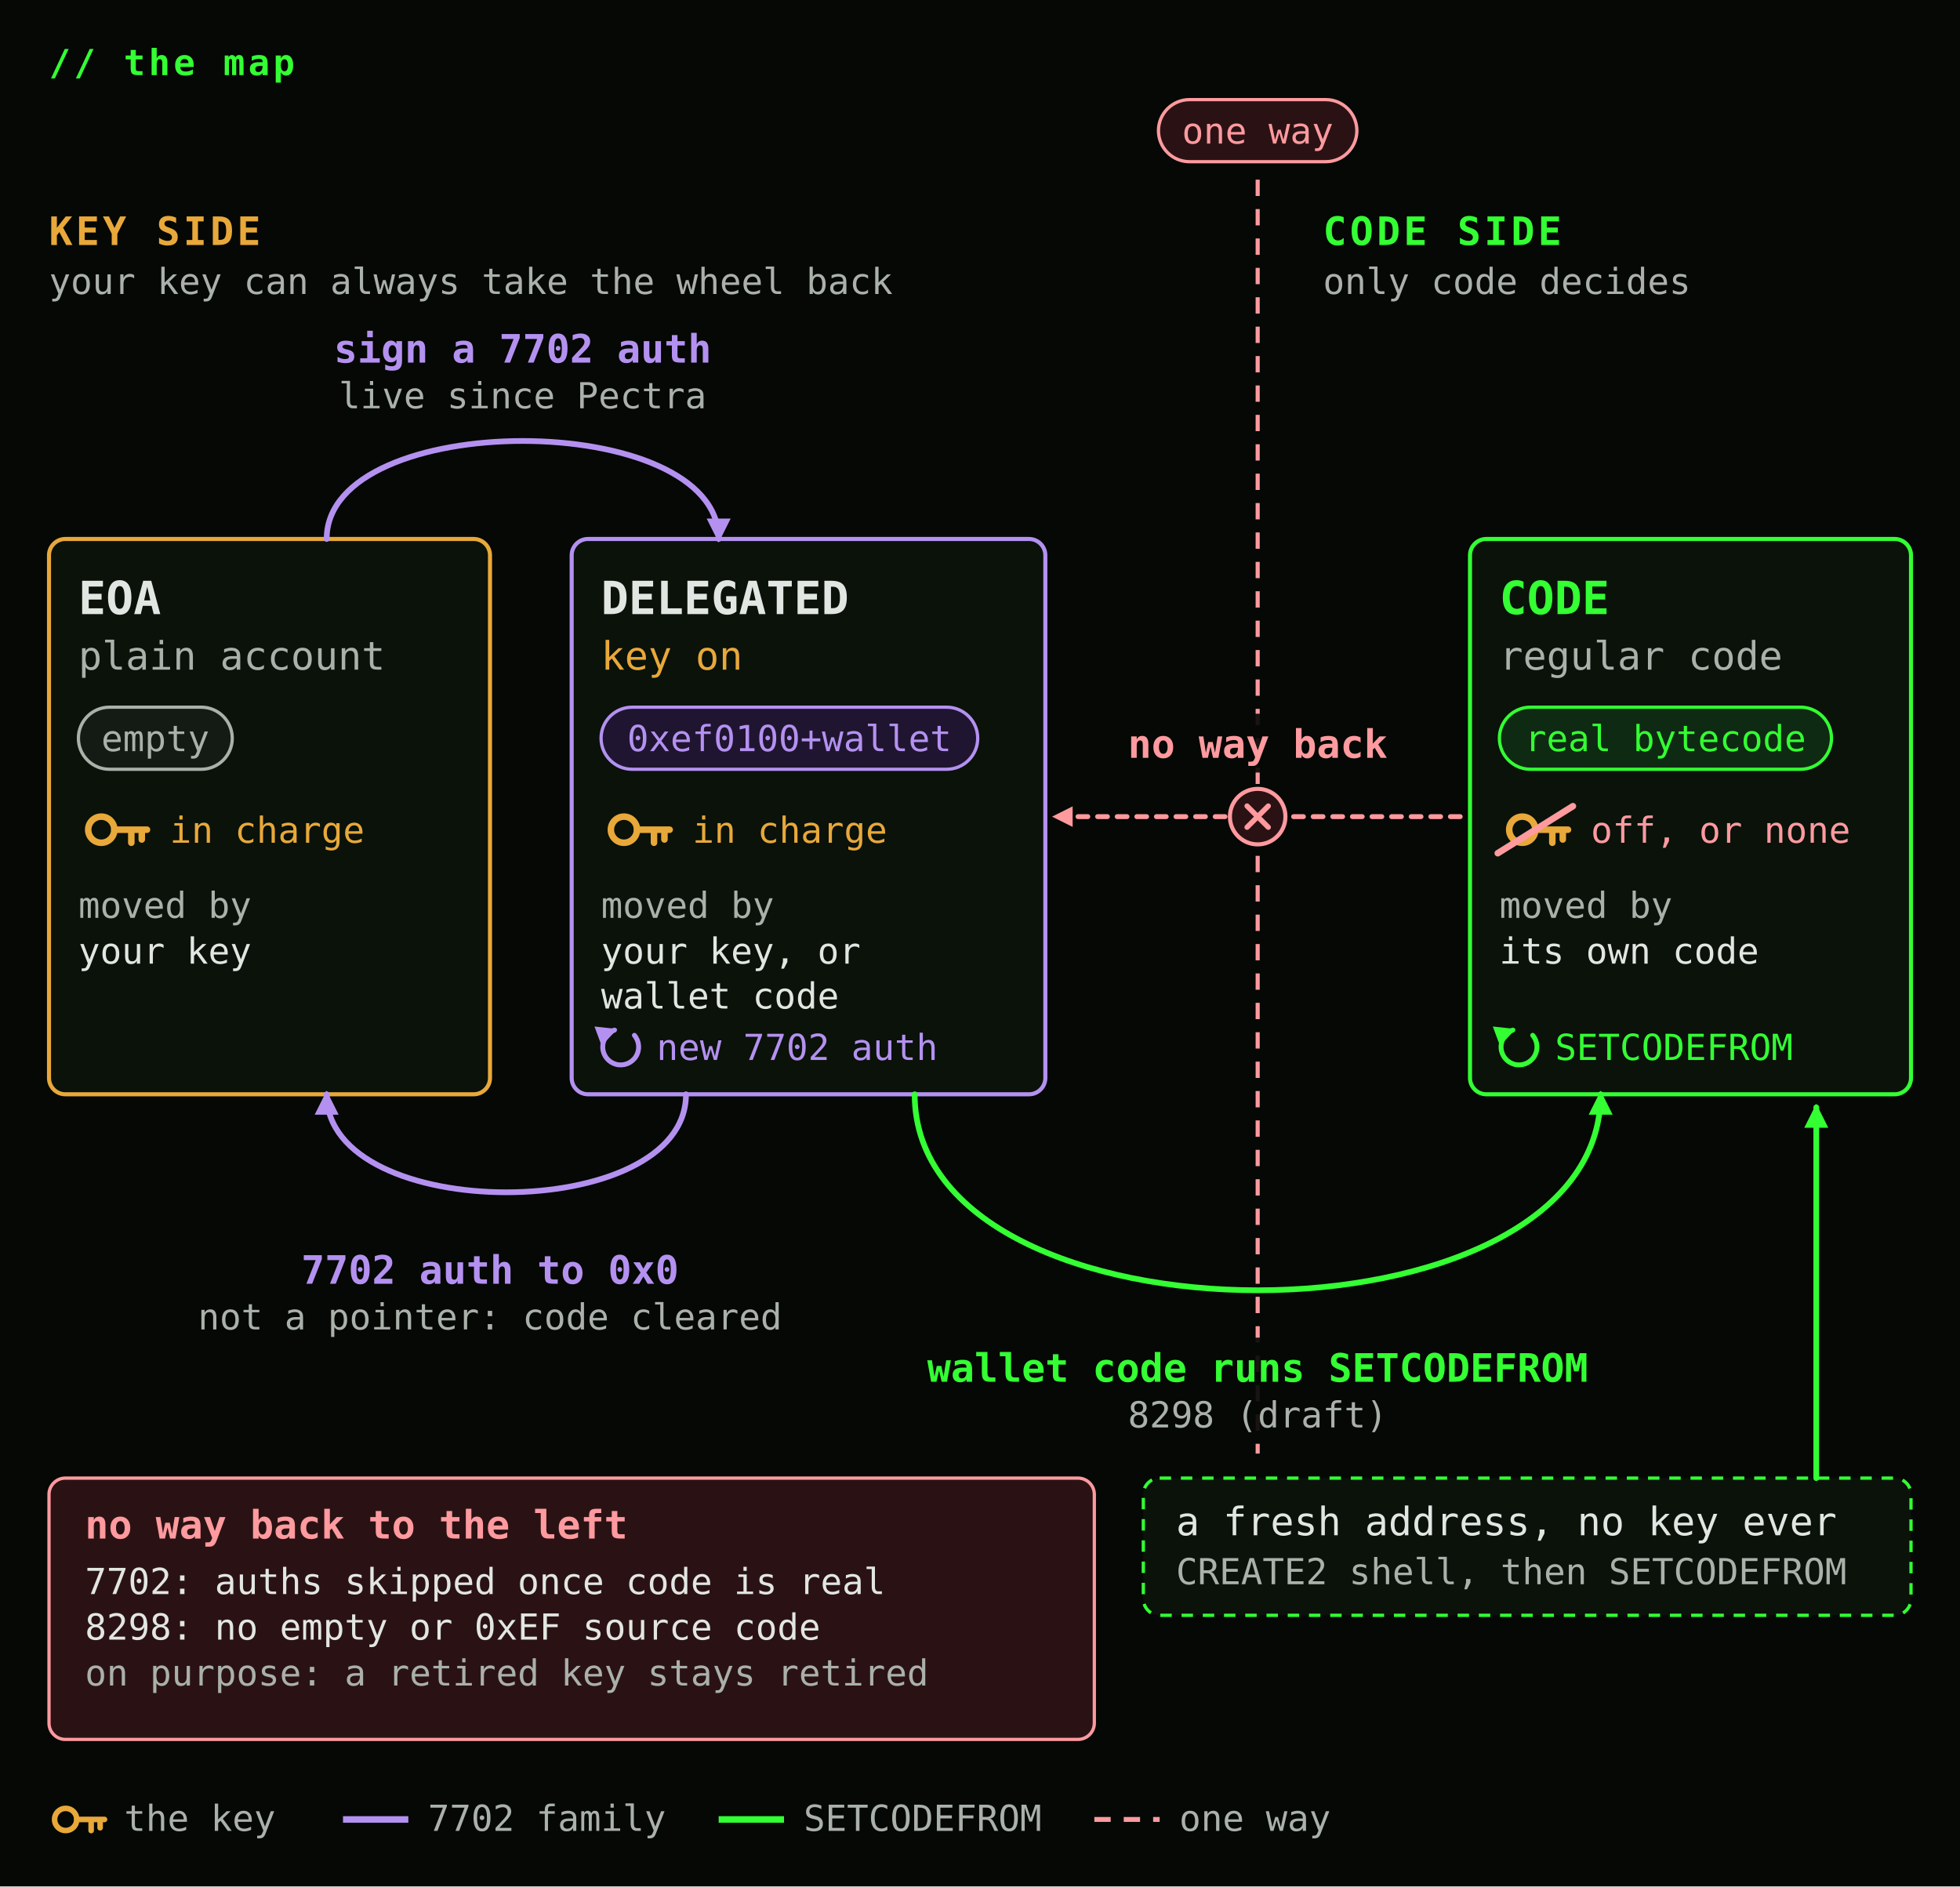
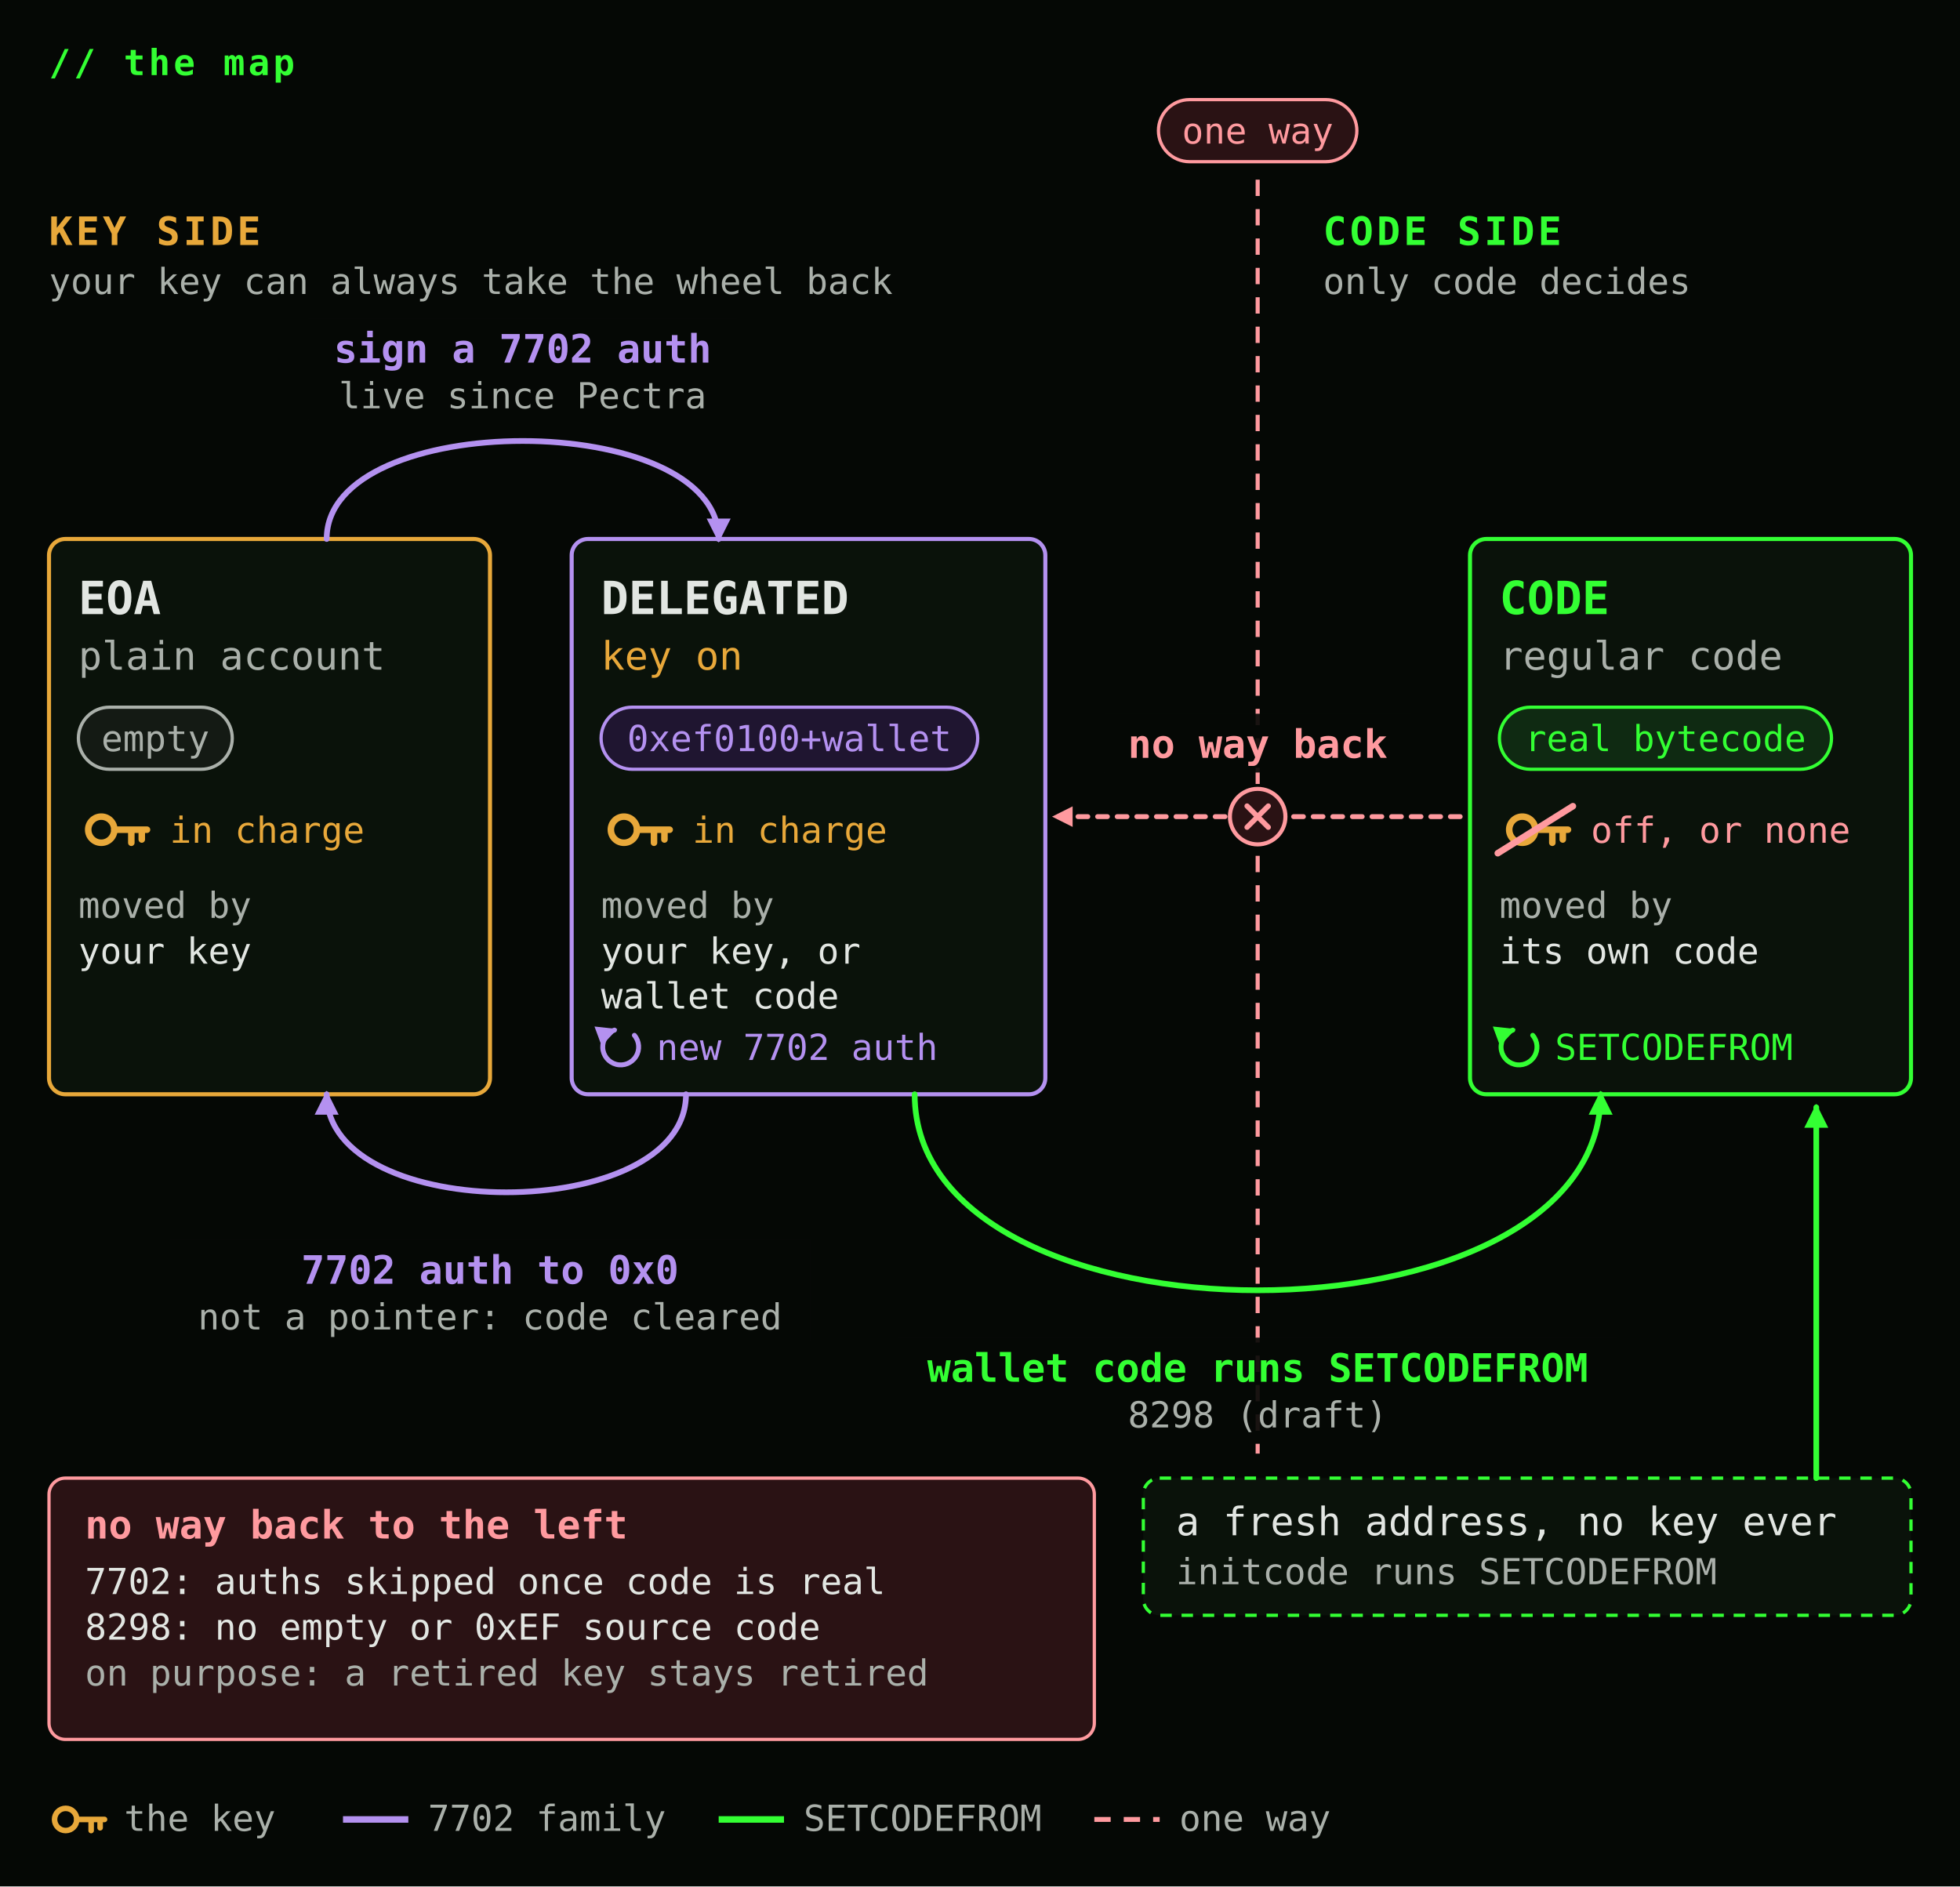
<svg xmlns="http://www.w3.org/2000/svg" width="1200" height="1155" viewBox="0 0 1200 1155" font-family="ui-monospace, SFMono-Regular, Menlo, Consolas, 'DejaVu Sans Mono', monospace">
  <defs>
    <marker id="ah0" viewBox="0 0 10 10" refX="8.5" refY="5" markerWidth="4.2" markerHeight="4.2" orient="auto-start-reverse">
      <path d="M0,0 L10,5 L0,10 z" fill="#33ff33" />
    </marker>
    <marker id="ah1" viewBox="0 0 10 10" refX="8.5" refY="5" markerWidth="4.2" markerHeight="4.2" orient="auto-start-reverse">
      <path d="M0,0 L10,5 L0,10 z" fill="#e8a83a" />
    </marker>
    <marker id="ah2" viewBox="0 0 10 10" refX="8.5" refY="5" markerWidth="4.2" markerHeight="4.2" orient="auto-start-reverse">
      <path d="M0,0 L10,5 L0,10 z" fill="#b491f0" />
    </marker>
    <marker id="ah3" viewBox="0 0 10 10" refX="8.5" refY="5" markerWidth="4.2" markerHeight="4.2" orient="auto-start-reverse">
      <path d="M0,0 L10,5 L0,10 z" fill="#6fb2e8" />
    </marker>
    <marker id="ah4" viewBox="0 0 10 10" refX="8.5" refY="5" markerWidth="4.2" markerHeight="4.2" orient="auto-start-reverse">
      <path d="M0,0 L10,5 L0,10 z" fill="#ff9a9f" />
    </marker>
    <marker id="ah5" viewBox="0 0 10 10" refX="8.5" refY="5" markerWidth="4.2" markerHeight="4.2" orient="auto-start-reverse">
      <path d="M0,0 L10,5 L0,10 z" fill="#aab0aa" />
    </marker>
  </defs>
  <rect width="1200" height="1155" fill="#050805" />
  <text x="30" y="46.0" font-size="22" fill="#33ff33" font-weight="700" letter-spacing="2">// the map</text>
  <line x1="770" y1="110" x2="770" y2="890" stroke="#ff9a9f" stroke-width="2.5" stroke-dasharray="10 8" />
  <rect x="709.26" y="61.0" width="121.48" height="38" rx="19.0" fill="#2a1214" stroke="#ff9a9f" stroke-width="2" />
  <text x="770.0" y="87.9" font-size="22" fill="#ff9a9f" text-anchor="middle">one way</text>
  <text x="30" y="150.0" font-size="24" fill="#e8a83a" font-weight="700" letter-spacing="2">KEY SIDE</text>
  <text x="30" y="180.0" font-size="22" fill="#aab0aa">your key can always take the wheel back</text>
  <text x="810" y="150.0" font-size="24" fill="#33ff33" font-weight="700" letter-spacing="2">CODE SIDE</text>
  <text x="810" y="180.0" font-size="22" fill="#aab0aa">only code decides</text>
  <rect x="30" y="330" width="270" height="340" rx="10" fill="#0a120a" stroke="#e8a83a" stroke-width="2.5" />
  <text x="48" y="376.0" font-size="28" fill="#e2e6e2" font-weight="700">EOA</text>
  <text x="48" y="410.0" font-size="24" fill="#aab0aa">plain account</text>
  <rect x="48" y="433.0" width="94.2" height="38" rx="19.0" fill="#141a14" stroke="#aab0aa" stroke-width="2" />
  <text x="95.1" y="459.9" font-size="22" fill="#aab0aa" text-anchor="middle">empty</text>
  <g fill="none" stroke="#e8a83a" stroke-width="4.0" stroke-linecap="round">
    <circle cx="62.0" cy="508" r="8.0" />
    <path d="M70.0,508 H90.0 M80.4,508 v8.0 M86.8,508 v6.0" />
  </g>
  <text x="104" y="516.0" font-size="22" fill="#e8a83a">in charge</text>
  <text x="48" y="562.0" font-size="22" fill="#aab0aa">moved by</text>
  <text x="48" y="590.0" font-size="22" fill="#e2e6e2">your key</text>
  <rect x="350" y="330" width="290" height="340" rx="10" fill="#0a120a" stroke="#b491f0" stroke-width="2.5" />
  <text x="368" y="376.0" font-size="28" fill="#e2e6e2" font-weight="700">DELEGATED</text>
  <text x="368" y="410.0" font-size="24" fill="#e8a83a">key on</text>
  <rect x="368" y="433.0" width="230.6" height="38" rx="19.0" fill="#1f1530" stroke="#b491f0" stroke-width="2" />
  <text x="483.3" y="459.9" font-size="22" fill="#b491f0" text-anchor="middle">0xef0100+wallet</text>
  <g fill="none" stroke="#e8a83a" stroke-width="4.0" stroke-linecap="round">
    <circle cx="382.0" cy="508" r="8.0" />
    <path d="M390.0,508 H410.0 M400.4,508 v8.0 M406.8,508 v6.0" />
  </g>
  <text x="424" y="516.0" font-size="22" fill="#e8a83a">in charge</text>
  <text x="368" y="562.0" font-size="22" fill="#aab0aa">moved by</text>
  <text x="368" y="590.0" font-size="22" fill="#e2e6e2">your key, or</text>
  <text x="368" y="617.5" font-size="22" fill="#e2e6e2">wallet code</text>
  <path d="M388.4,633.9 A11,11 0 1,1 376.2,630.7" fill="none" stroke="#b491f0" stroke-width="3" stroke-linecap="round" stroke-linejoin="round" marker-end="url(#ah2)" />
  <text x="402" y="649.0" font-size="22" fill="#b491f0">new 7702 auth</text>
  <rect x="900" y="330" width="270" height="340" rx="10" fill="#0a120a" stroke="#33ff33" stroke-width="2.5" />
  <text x="918" y="376.0" font-size="28" fill="#33ff33" font-weight="700">CODE</text>
  <text x="918" y="410.0" font-size="24" fill="#aab0aa">regular code</text>
  <rect x="918" y="433.0" width="203.32" height="38" rx="19.0" fill="#0f2a12" stroke="#33ff33" stroke-width="2" />
  <text x="1019.66" y="459.9" font-size="22" fill="#33ff33" text-anchor="middle">real bytecode</text>
  <g fill="none" stroke="#e8a83a" stroke-width="4.0" stroke-linecap="round">
    <circle cx="932.0" cy="508" r="8.0" />
    <path d="M940.0,508 H960.0 M950.4,508 v8.0 M956.8,508 v6.0" />
  </g>
  <path d="M917.0,522.4 L963.0,493.6" stroke="#ff9a9f" stroke-width="4.0" stroke-linecap="round" />
  <text x="974" y="516.0" font-size="22" fill="#ff9a9f">off, or none</text>
  <text x="918" y="562.0" font-size="22" fill="#aab0aa">moved by</text>
  <text x="918" y="590.0" font-size="22" fill="#e2e6e2">its own code</text>
  <path d="M938.4,633.9 A11,11 0 1,1 926.2,630.7" fill="none" stroke="#33ff33" stroke-width="3" stroke-linecap="round" stroke-linejoin="round" marker-end="url(#ah0)" />
  <text x="952" y="649.0" font-size="22" fill="#33ff33">SETCODEFROM</text>
  <path d="M894,500.0 L646,500.0" fill="none" stroke="#ff9a9f" stroke-width="3" stroke-linecap="round" stroke-linejoin="round" stroke-dasharray="6 6" marker-end="url(#ah4)" />
  <circle cx="770" cy="500.0" r="17" fill="#2a1214" stroke="#ff9a9f" stroke-width="2.5" />
  <path d="M763.5,493.5 l13,13 M776.5,493.5 l-13,13" stroke="#ff9a9f" stroke-width="3.2" stroke-linecap="round" />
  <rect x="676.2" y="437.0" width="187.7" height="36" fill="#050805" opacity="0.92" />
  <text x="770" y="464.0" font-size="24" fill="#ff9a9f" text-anchor="middle" font-weight="700">no way back</text>
  <path d="M200,330 C200,250 440,250 440,330" fill="none" stroke="#b491f0" stroke-width="3.5" stroke-linecap="round" stroke-linejoin="round" marker-end="url(#ah2)" />
  <rect x="189.0" y="195" width="262.1" height="62" fill="#050805" opacity="0.92" />
  <text x="320" y="222.0" font-size="24" fill="#b491f0" text-anchor="middle" font-weight="700">sign a 7702 auth</text>
  <text x="320" y="250.0" font-size="22" fill="#aab0aa" text-anchor="middle">live since Pectra</text>
  <path d="M560,670 C560,830 980,830 980,670" fill="none" stroke="#33ff33" stroke-width="3.5" stroke-linecap="round" stroke-linejoin="round" marker-end="url(#ah0)" />
  <rect x="549.7" y="819" width="440.6" height="62" fill="#050805" opacity="0.92" />
  <text x="770" y="846.0" font-size="24" fill="#33ff33" text-anchor="middle" font-weight="700">wallet code runs SETCODEFROM</text>
  <text x="770" y="874.0" font-size="22" fill="#aab0aa" text-anchor="middle">8298 (draft)</text>
  <path d="M420,670 C420,750 200,750 200,670" fill="none" stroke="#b491f0" stroke-width="3.5" stroke-linecap="round" stroke-linejoin="round" marker-end="url(#ah2)" />
  <rect x="103.9" y="759" width="392.3" height="62" fill="#050805" opacity="0.92" />
  <text x="300" y="786.0" font-size="24" fill="#b491f0" text-anchor="middle" font-weight="700">7702 auth to 0x0</text>
  <text x="300" y="814.0" font-size="22" fill="#aab0aa" text-anchor="middle">not a pointer: code cleared</text>
  <rect x="700" y="905" width="470" height="84" rx="10" fill="#0a120a" stroke="#33ff33" stroke-width="2" stroke-dasharray="7 6" />
  <text x="720" y="940.0" font-size="24" fill="#e2e6e2">a fresh address, no key ever</text>
-   <text x="720" y="970.0" font-size="22" fill="#aab0aa">CREATE2 shell, then SETCODEFROM</text>
+   <text x="720" y="970.0" font-size="22" fill="#aab0aa">initcode runs SETCODEFROM</text>
  <path d="M1112,905 L1112,678" fill="none" stroke="#33ff33" stroke-width="3.5" stroke-linecap="round" stroke-linejoin="round" marker-end="url(#ah0)" />
  <rect x="30" y="905" width="640" height="160" rx="10" fill="#2a1214" stroke="#ff9a9f" stroke-width="2" />
  <text x="52" y="942.0" font-size="24" fill="#ff9a9f" font-weight="700">no way back to the left</text>
  <text x="52" y="976.0" font-size="22" fill="#e2e6e2">7702: auths skipped once code is real</text>
  <text x="52" y="1003.9" font-size="22" fill="#e2e6e2">8298: no empty or 0xEF source code</text>
  <text x="52" y="1032.0" font-size="22" fill="#aab0aa">on purpose: a retired key stays retired</text>
  <g fill="none" stroke="#e8a83a" stroke-width="3.4" stroke-linecap="round">
    <circle cx="40.2" cy="1114" r="6.8" />
    <path d="M47.0,1114 H64.0 M55.8,1114 v6.8 M61.3,1114 v5.1" />
  </g>
  <text x="76" y="1121.0" font-size="22" fill="#aab0aa">the key</text>
  <line x1="210" y1="1114" x2="250" y2="1114" stroke="#b491f0" stroke-width="4" />
  <text x="262" y="1121.0" font-size="22" fill="#aab0aa">7702 family</text>
  <line x1="440" y1="1114" x2="480" y2="1114" stroke="#33ff33" stroke-width="4" />
  <text x="492" y="1121.0" font-size="22" fill="#aab0aa">SETCODEFROM</text>
  <line x1="670" y1="1114" x2="710" y2="1114" stroke="#ff9a9f" stroke-width="3" stroke-dasharray="10 8" />
  <text x="722" y="1121.0" font-size="22" fill="#aab0aa">one way</text>
</svg>
